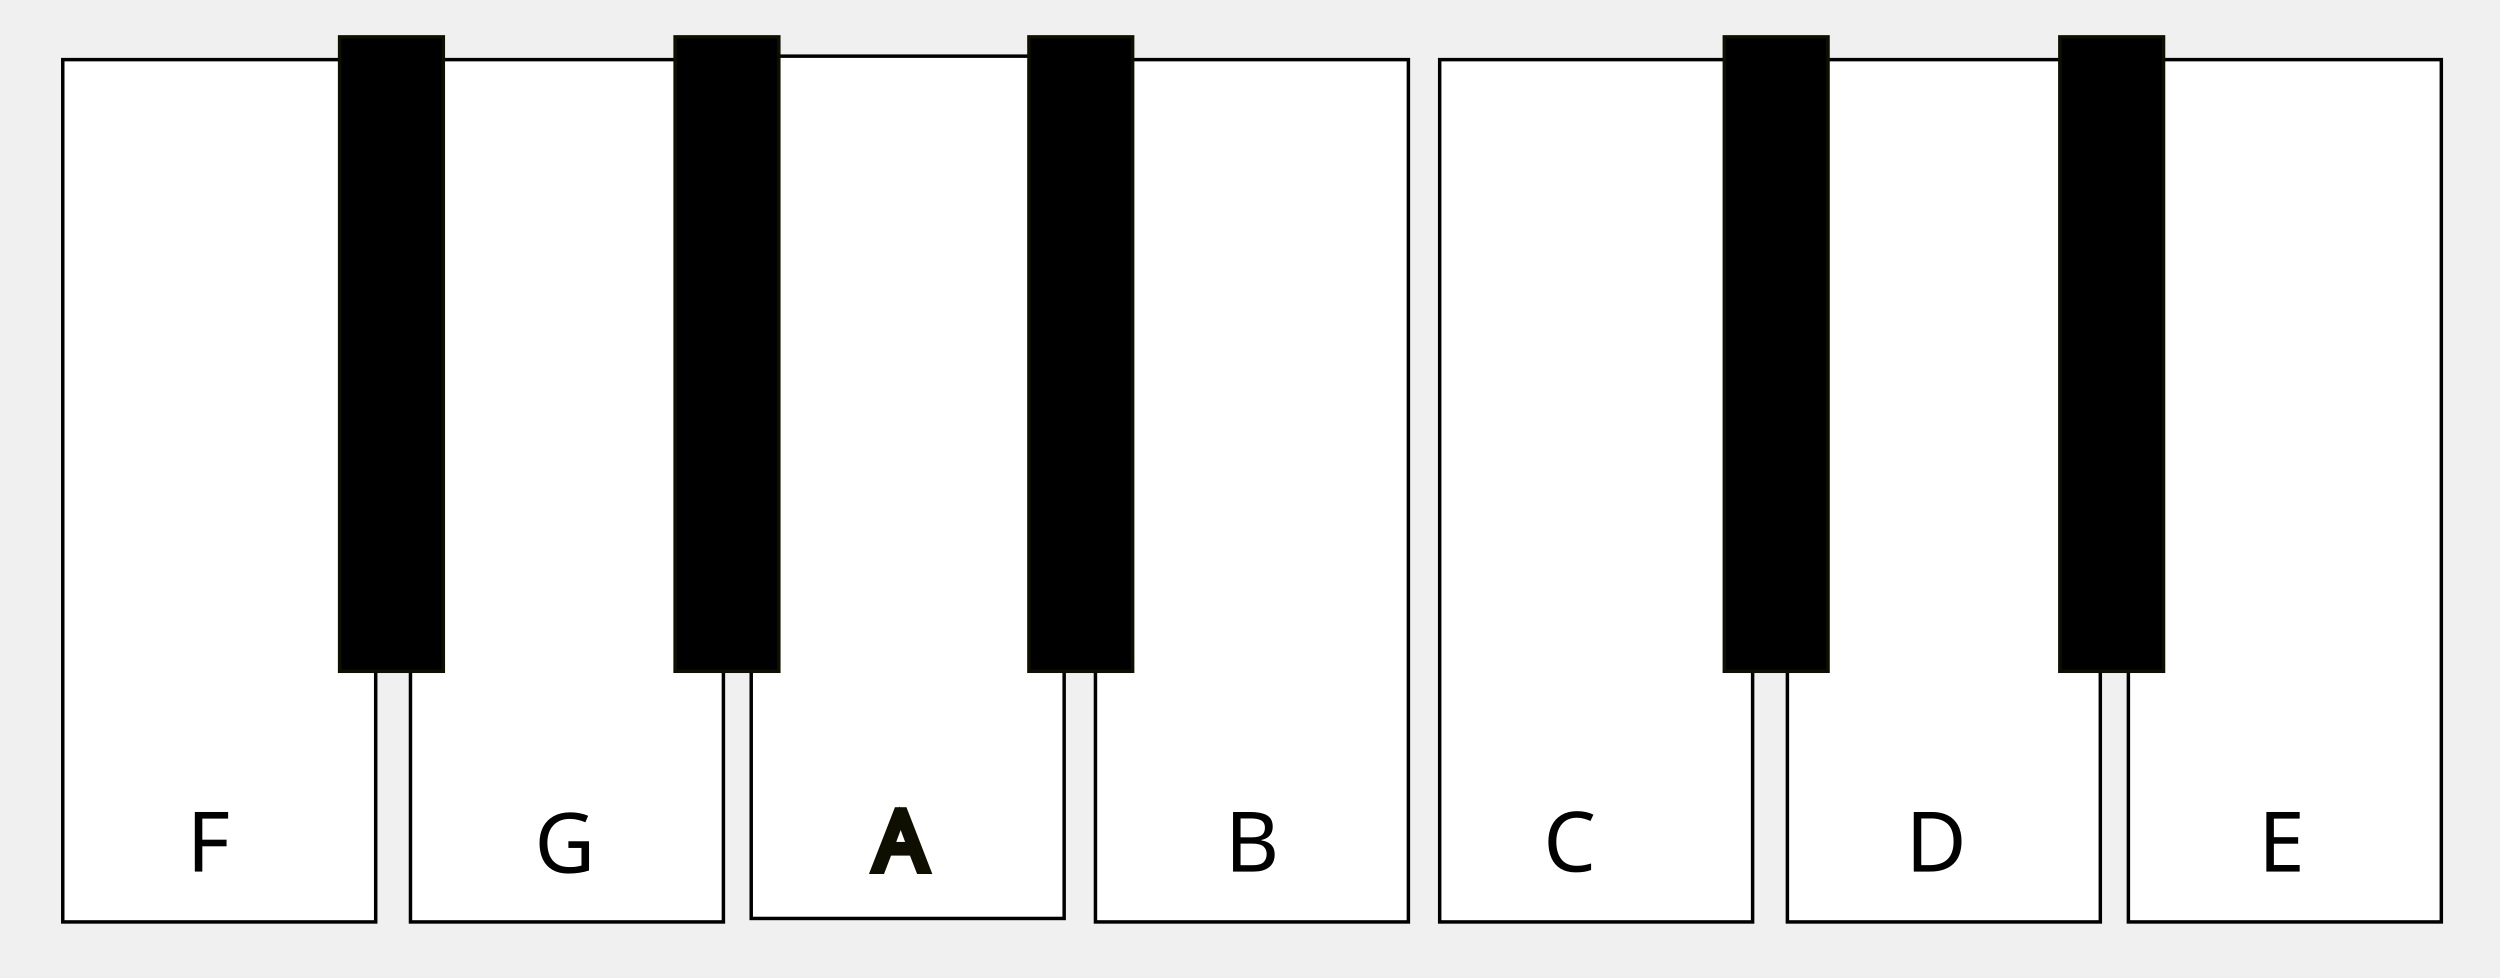
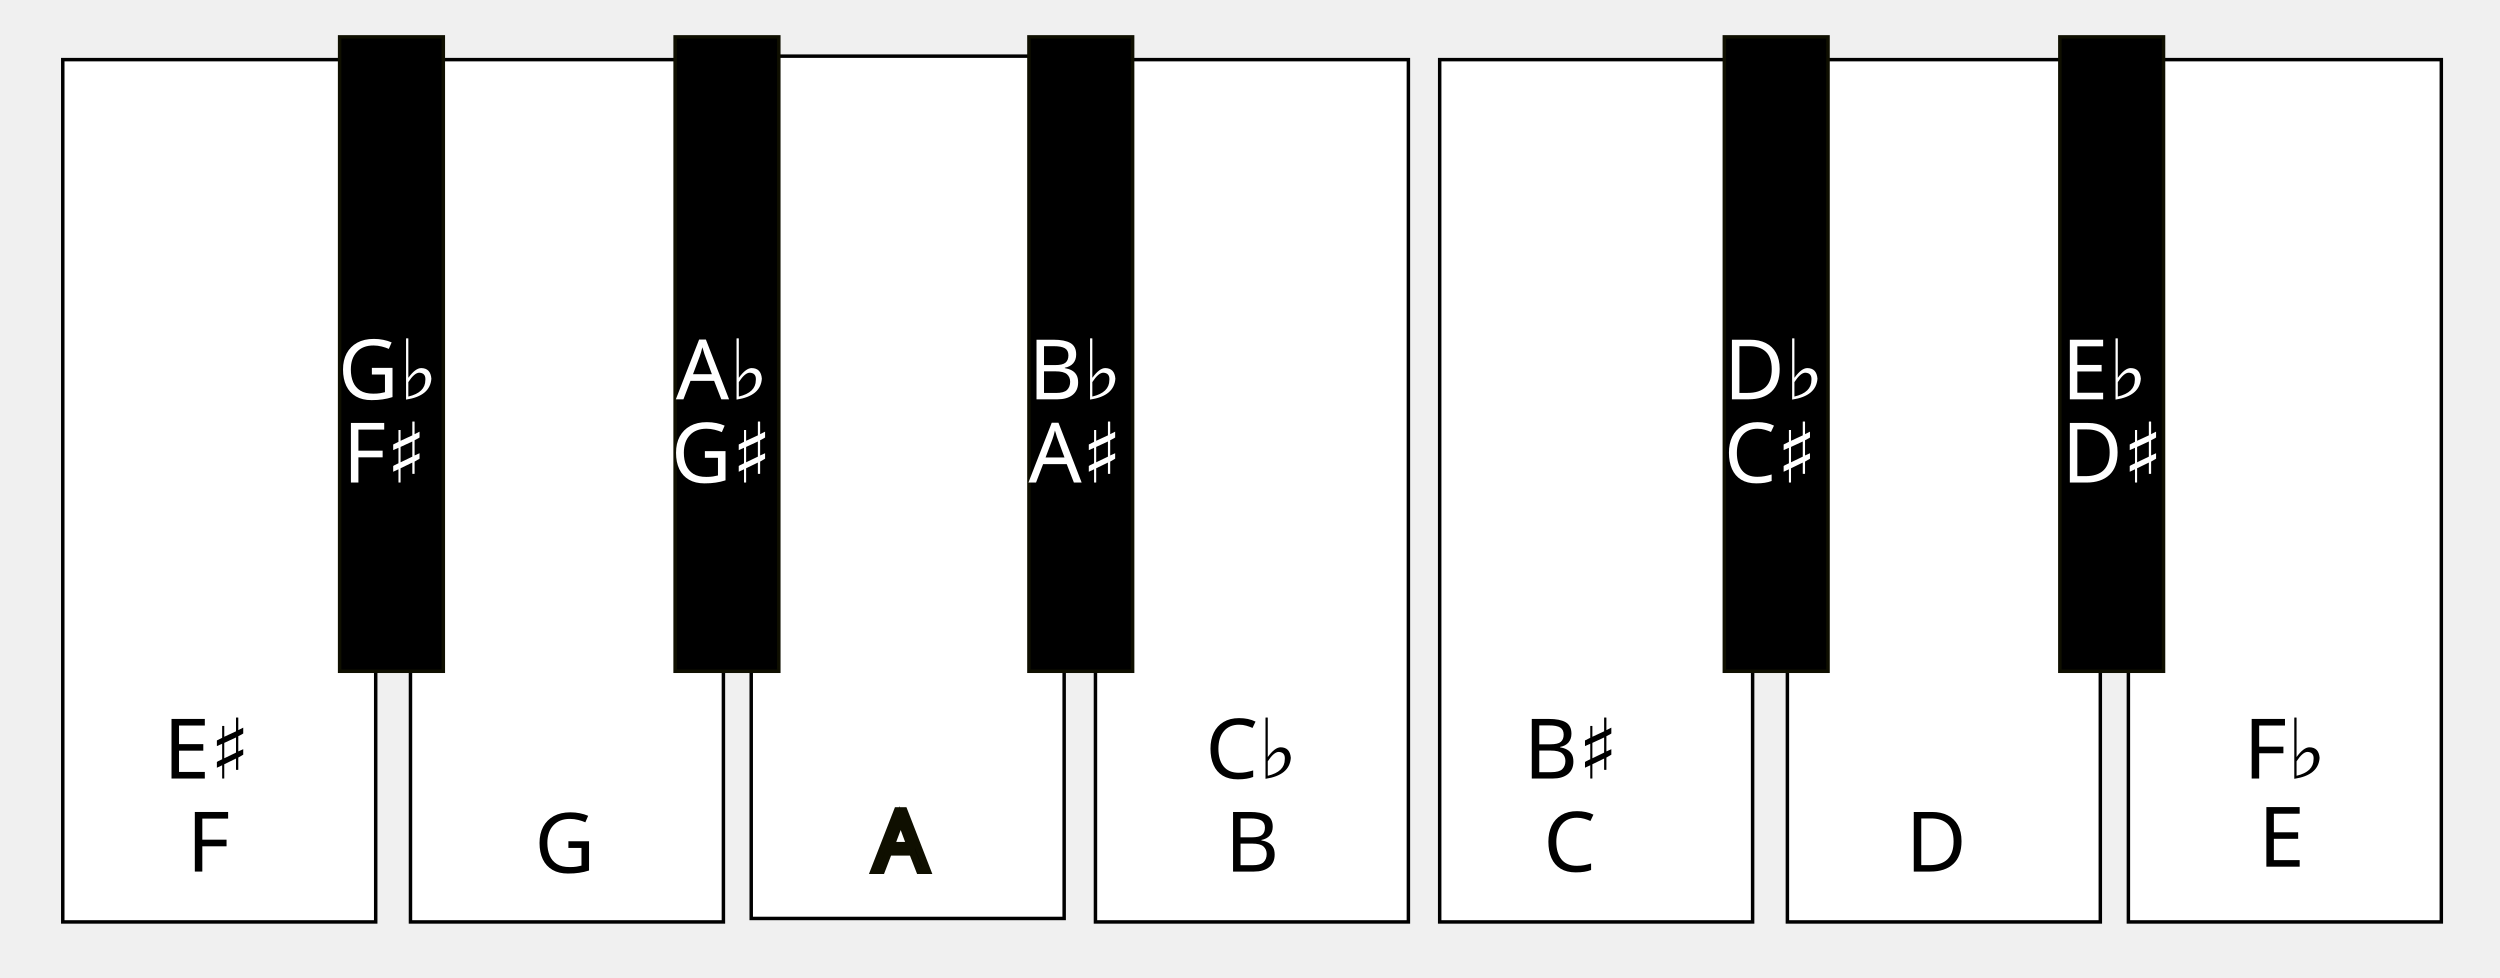
<svg xmlns="http://www.w3.org/2000/svg" width="719" height="281">
  <g>
-     <rect x="-1" y="-1" width="721" height="283" id="canvas_background" fill="none" />
+     <rect fill="none" id="canvas_background" height="602" width="802" y="-1" x="-1" />
  </g>
  <g>
-     <rect fill="#fff" stroke="#000" opacity="undefined" x="118.052" y="17.148" width="90" height="248" id="svg_4" />
-     <rect fill="#fff" stroke="#000" opacity="undefined" x="216.052" y="16.148" width="90" height="248" id="svg_7" />
-     <rect fill="#fff" stroke="#000" opacity="undefined" x="315.052" y="17.148" width="90" height="248" id="svg_8" />
-     <rect fill="#fff" stroke="#000" opacity="undefined" x="414.052" y="17.148" width="90" height="248" id="svg_9" />
-     <rect fill="#fff" stroke="#000" opacity="undefined" x="18.052" y="17.148" width="90" height="248" id="svg_10" />
-     <rect fill="#fff" stroke="#000" opacity="undefined" x="514.052" y="17.148" width="90" height="248" id="svg_11" />
-     <rect fill="#fff" stroke="#000" opacity="undefined" x="612.123" y="17.148" width="90" height="248" id="svg_12" />
-     <rect fill="#000000" stroke="#0f0f00" stroke-width="null" stroke-dasharray="null" opacity="undefined" x="97.674" y="10.605" width="29.824" height="182.455" id="svg_13" />
-     <rect fill="#000000" stroke="#0f0f00" stroke-width="null" stroke-dasharray="null" opacity="undefined" x="194.164" y="10.605" width="29.824" height="182.455" id="svg_14" />
-     <rect fill="#000000" stroke="#0f0f00" stroke-width="null" stroke-dasharray="null" opacity="undefined" x="295.918" y="10.605" width="29.824" height="182.455" id="svg_15" />
-     <rect fill="#000000" stroke="#0f0f00" stroke-width="null" stroke-dasharray="null" opacity="undefined" x="495.917" y="10.605" width="29.824" height="182.455" id="svg_16" />
-     <rect fill="#000000" stroke="#0f0f00" stroke-width="null" stroke-dasharray="null" opacity="undefined" x="592.408" y="10.605" width="29.824" height="182.455" id="svg_17" />
-     <text fill="#000000" stroke="#0f0f00" stroke-width="2" stroke-dasharray="null" stroke-opacity="null" fill-opacity="null" opacity="undefined" x="251.367" y="250.361" id="svg_18" font-size="24" font-family="sans-serif" text-anchor="start" xml:space="preserve">A</text>
-     <text fill="#000000" stroke="#0f0f00" stroke-dasharray="null" stroke-opacity="null" fill-opacity="null" opacity="undefined" x="352.297" y="250.665" id="svg_19" font-size="24" font-family="sans-serif" text-anchor="start" xml:space="preserve" stroke-width="0">B</text>
-     <text fill="#000000" stroke="#0f0f00" stroke-width="0" stroke-dasharray="null" stroke-opacity="null" fill-opacity="null" opacity="undefined" x="443.846" y="250.665" id="svg_21" font-size="24" font-family="sans-serif" text-anchor="start" xml:space="preserve">C</text>
-     <text fill="#fff" stroke="#0f0f00" stroke-width="0" stroke-dasharray="null" stroke-opacity="null" fill-opacity="null" opacity="undefined" x="546.663" y="230.947" id="svg_23" font-size="24" font-family="sans-serif" text-anchor="start" xml:space="preserve">D</text>
-     <text fill="#000000" stroke="#0f0f00" stroke-width="0" stroke-dasharray="null" stroke-opacity="null" fill-opacity="null" opacity="undefined" x="548.072" y="250.665" id="svg_24" font-size="24" font-family="sans-serif" text-anchor="start" xml:space="preserve">D</text>
-     <text fill="#000000" stroke="#0f0f00" stroke-width="0" stroke-dasharray="null" stroke-opacity="null" fill-opacity="null" opacity="undefined" x="649.48" y="250.665" id="svg_25" font-size="24" font-family="sans-serif" text-anchor="start" xml:space="preserve">E</text>
-     <text fill="#000000" stroke="#0f0f00" stroke-width="0" stroke-dasharray="null" stroke-opacity="null" fill-opacity="null" opacity="undefined" x="53.705" y="250.665" id="svg_26" font-size="24" font-family="sans-serif" text-anchor="start" xml:space="preserve">F</text>
-     <text fill="#000000" stroke="#0f0f00" stroke-width="0" stroke-dasharray="null" stroke-opacity="null" fill-opacity="null" opacity="undefined" x="153.705" y="251" id="svg_27" font-size="24" font-family="sans-serif" text-anchor="start" xml:space="preserve">G</text>
+     <rect id="svg_4" height="248" width="90" y="17.148" x="118.052" opacity="undefined" stroke="#000" fill="#fff" />
+     <rect id="svg_7" height="248" width="90" y="16.148" x="216.052" opacity="undefined" stroke="#000" fill="#fff" />
+     <rect id="svg_8" height="248" width="90" y="17.148" x="315.052" opacity="undefined" stroke="#000" fill="#fff" />
+     <rect id="svg_9" height="248" width="90" y="17.148" x="414.052" opacity="undefined" stroke="#000" fill="#fff" />
+     <rect id="svg_10" height="248" width="90" y="17.148" x="18.052" opacity="undefined" stroke="#000" fill="#fff" />
+     <rect id="svg_11" height="248" width="90" y="17.148" x="514.052" opacity="undefined" stroke="#000" fill="#fff" />
+     <rect id="svg_12" height="248" width="90" y="17.148" x="612.123" opacity="undefined" stroke="#000" fill="#fff" />
+     <rect id="svg_13" height="182.455" width="29.824" y="10.605" x="97.674" opacity="undefined" stroke-dasharray="null" stroke-width="null" stroke="#0f0f00" fill="#000000" />
+     <rect id="svg_14" height="182.455" width="29.824" y="10.605" x="194.164" opacity="undefined" stroke-dasharray="null" stroke-width="null" stroke="#0f0f00" fill="#000000" />
+     <rect id="svg_15" height="182.455" width="29.824" y="10.605" x="295.918" opacity="undefined" stroke-dasharray="null" stroke-width="null" stroke="#0f0f00" fill="#000000" />
+     <rect id="svg_16" height="182.455" width="29.824" y="10.605" x="495.917" opacity="undefined" stroke-dasharray="null" stroke-width="null" stroke="#0f0f00" fill="#000000" />
+     <rect id="svg_17" height="182.455" width="29.824" y="10.605" x="592.408" opacity="undefined" stroke-dasharray="null" stroke-width="null" stroke="#0f0f00" fill="#000000" />
+     <text xml:space="preserve" text-anchor="start" font-family="sans-serif" font-size="24" id="svg_18" y="250.361" x="251.367" opacity="undefined" fill-opacity="null" stroke-opacity="null" stroke-dasharray="null" stroke-width="2" stroke="#0f0f00" fill="#000000">A</text>
+     <text stroke-width="0" xml:space="preserve" text-anchor="start" font-family="sans-serif" font-size="24" id="svg_19" y="250.665" x="352.297" opacity="undefined" fill-opacity="null" stroke-opacity="null" stroke-dasharray="null" stroke="#0f0f00" fill="#000000">B</text>
+     <text xml:space="preserve" text-anchor="start" font-family="sans-serif" font-size="24" id="svg_21" y="250.665" x="443.846" opacity="undefined" fill-opacity="null" stroke-opacity="null" stroke-dasharray="null" stroke-width="0" stroke="#0f0f00" fill="#000000">C</text>
+     <text xml:space="preserve" text-anchor="start" font-family="sans-serif" font-size="24" id="svg_23" y="230.947" x="546.663" opacity="undefined" fill-opacity="null" stroke-opacity="null" stroke-dasharray="null" stroke-width="0" stroke="#0f0f00" fill="#fff">D</text>
+     <text xml:space="preserve" text-anchor="start" font-family="sans-serif" font-size="24" id="svg_24" y="250.665" x="548.072" opacity="undefined" fill-opacity="null" stroke-opacity="null" stroke-dasharray="null" stroke-width="0" stroke="#0f0f00" fill="#000000">D</text>
+     <text xml:space="preserve" text-anchor="start" font-family="sans-serif" font-size="24" id="svg_25" y="249.257" x="649.48" opacity="undefined" fill-opacity="null" stroke-opacity="null" stroke-dasharray="null" stroke-width="0" stroke="#0f0f00" fill="#000000">E</text>
+     <text xml:space="preserve" text-anchor="start" font-family="sans-serif" font-size="24" id="svg_26" y="250.665" x="53.705" opacity="undefined" fill-opacity="null" stroke-opacity="null" stroke-dasharray="null" stroke-width="0" stroke="#0f0f00" fill="#000000">F</text>
+     <text xml:space="preserve" text-anchor="start" font-family="sans-serif" font-size="24" id="svg_27" y="251" x="153.705" opacity="undefined" fill-opacity="null" stroke-opacity="null" stroke-dasharray="null" stroke-width="0" stroke="#0f0f00" fill="#000000">G</text>
+     <text stroke="#000" xml:space="preserve" text-anchor="start" font-family="sans-serif" font-size="24" id="svg_29" y="114.842" x="194.367" opacity="undefined" stroke-opacity="null" stroke-dasharray="null" stroke-width="0" fill="#ffffff">A♭</text>
+     <text xml:space="preserve" text-anchor="start" font-family="sans-serif" font-size="24" id="svg_30" y="114.842" x="295.775" opacity="undefined" stroke-opacity="null" stroke-dasharray="null" stroke-width="0" stroke="#000" fill="#ffffff">B♭</text>
+     <text stroke="#000" xml:space="preserve" text-anchor="start" font-family="sans-serif" font-size="24" id="svg_31" y="138.785" x="192.958" opacity="undefined" stroke-opacity="null" stroke-dasharray="null" stroke-width="0" fill="#ffffff">G♯</text>
+     <text stroke="#000" xml:space="preserve" text-anchor="start" font-family="sans-serif" font-size="24" id="svg_32" y="138.785" x="295.775" opacity="undefined" stroke-opacity="null" stroke-dasharray="null" stroke-width="0" fill="#ffffff">A♯</text>
+     <text stroke="#000" xml:space="preserve" text-anchor="start" font-family="sans-serif" font-size="24" id="svg_33" y="114.842" x="97.184" opacity="undefined" stroke-opacity="null" stroke-dasharray="null" stroke-width="0" fill="#ffffff">G♭</text>
+     <text stroke="#000" xml:space="preserve" text-anchor="start" font-family="sans-serif" font-size="24" id="svg_34" y="138.785" x="98.592" opacity="undefined" stroke-opacity="null" stroke-dasharray="null" stroke-width="0" fill="#ffffff">F♯</text>
+     <text style="cursor: move;" xml:space="preserve" text-anchor="start" font-family="sans-serif" font-size="24" id="svg_35" y="114.842" x="495.775" opacity="undefined" stroke-opacity="null" stroke-dasharray="null" stroke-width="0" stroke="#000" fill="#ffffff">D♭</text>
+     <text style="cursor: move;" stroke="#000" xml:space="preserve" text-anchor="start" font-family="sans-serif" font-size="24" id="svg_36" y="138.785" x="495.775" opacity="undefined" stroke-opacity="null" stroke-dasharray="null" stroke-width="0" fill="#ffffff">C♯</text>
+     <text style="cursor: move;" xml:space="preserve" text-anchor="start" font-family="sans-serif" font-size="24" id="svg_37" y="114.842" x="592.958" opacity="undefined" stroke-opacity="null" stroke-dasharray="null" stroke-width="0" stroke="#000" fill="#ffffff">E♭</text>
+     <text style="cursor: move;" stroke="#000" xml:space="preserve" text-anchor="start" font-family="sans-serif" font-size="24" id="svg_38" y="138.785" x="592.958" opacity="undefined" stroke-opacity="null" stroke-dasharray="null" stroke-width="0" fill="#ffffff">D♯</text>
+     <text stroke-width="0" xml:space="preserve" text-anchor="start" font-family="sans-serif" font-size="24" id="svg_39" y="223.905" x="346.663" opacity="undefined" fill-opacity="null" stroke-opacity="null" stroke-dasharray="null" stroke="#0f0f00" fill="#000000">C♭</text>
+     <text style="cursor: move;" stroke-width="0" xml:space="preserve" text-anchor="start" font-family="sans-serif" font-size="24" id="svg_40" y="223.905" x="645.255" opacity="undefined" fill-opacity="null" stroke-opacity="null" stroke-dasharray="null" stroke="#0f0f00" fill="#000000">F♭</text>
+     <text stroke-width="0" xml:space="preserve" text-anchor="start" font-family="sans-serif" font-size="24" id="svg_41" y="223.905" x="438.212" opacity="undefined" fill-opacity="null" stroke-opacity="null" stroke-dasharray="null" stroke="#0f0f00" fill="#000000">B♯</text>
+     <text style="cursor: move;" stroke-width="0" xml:space="preserve" text-anchor="start" font-family="sans-serif" font-size="24" id="svg_43" y="223.905" x="47" opacity="undefined" fill-opacity="null" stroke-opacity="null" stroke-dasharray="null" stroke="#0f0f00" fill="#000000">E♯</text>
  </g>
</svg>
